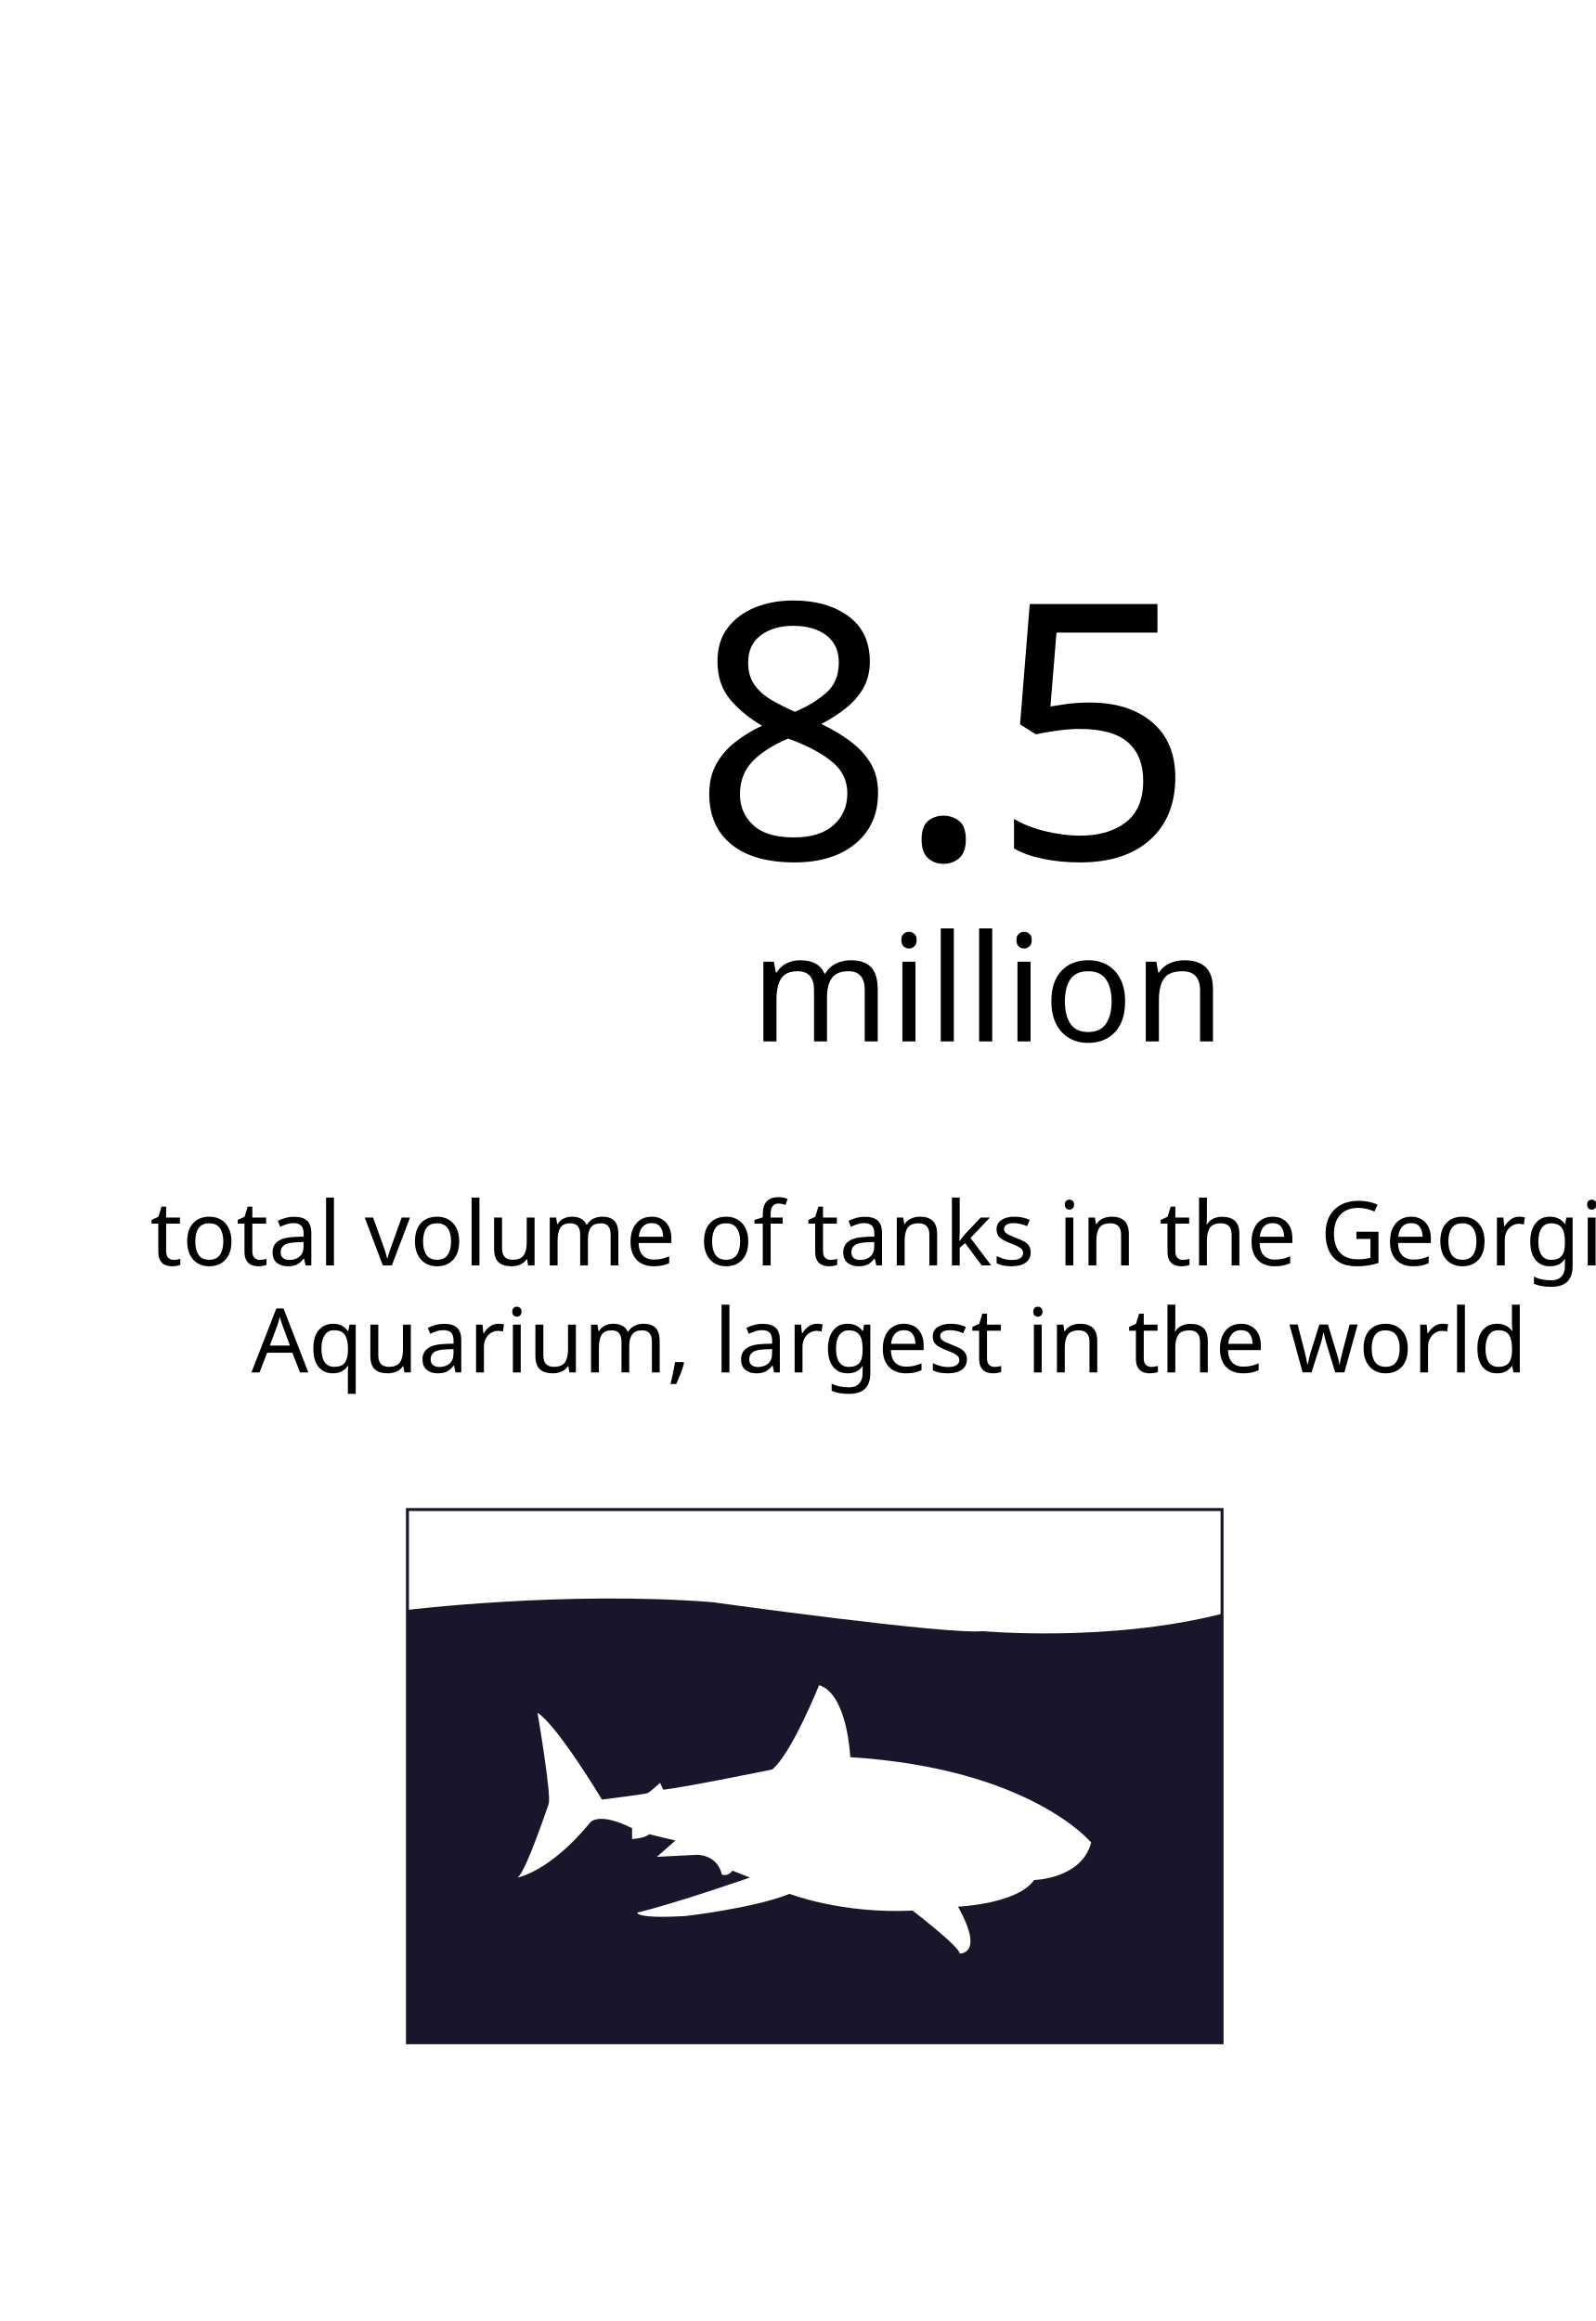
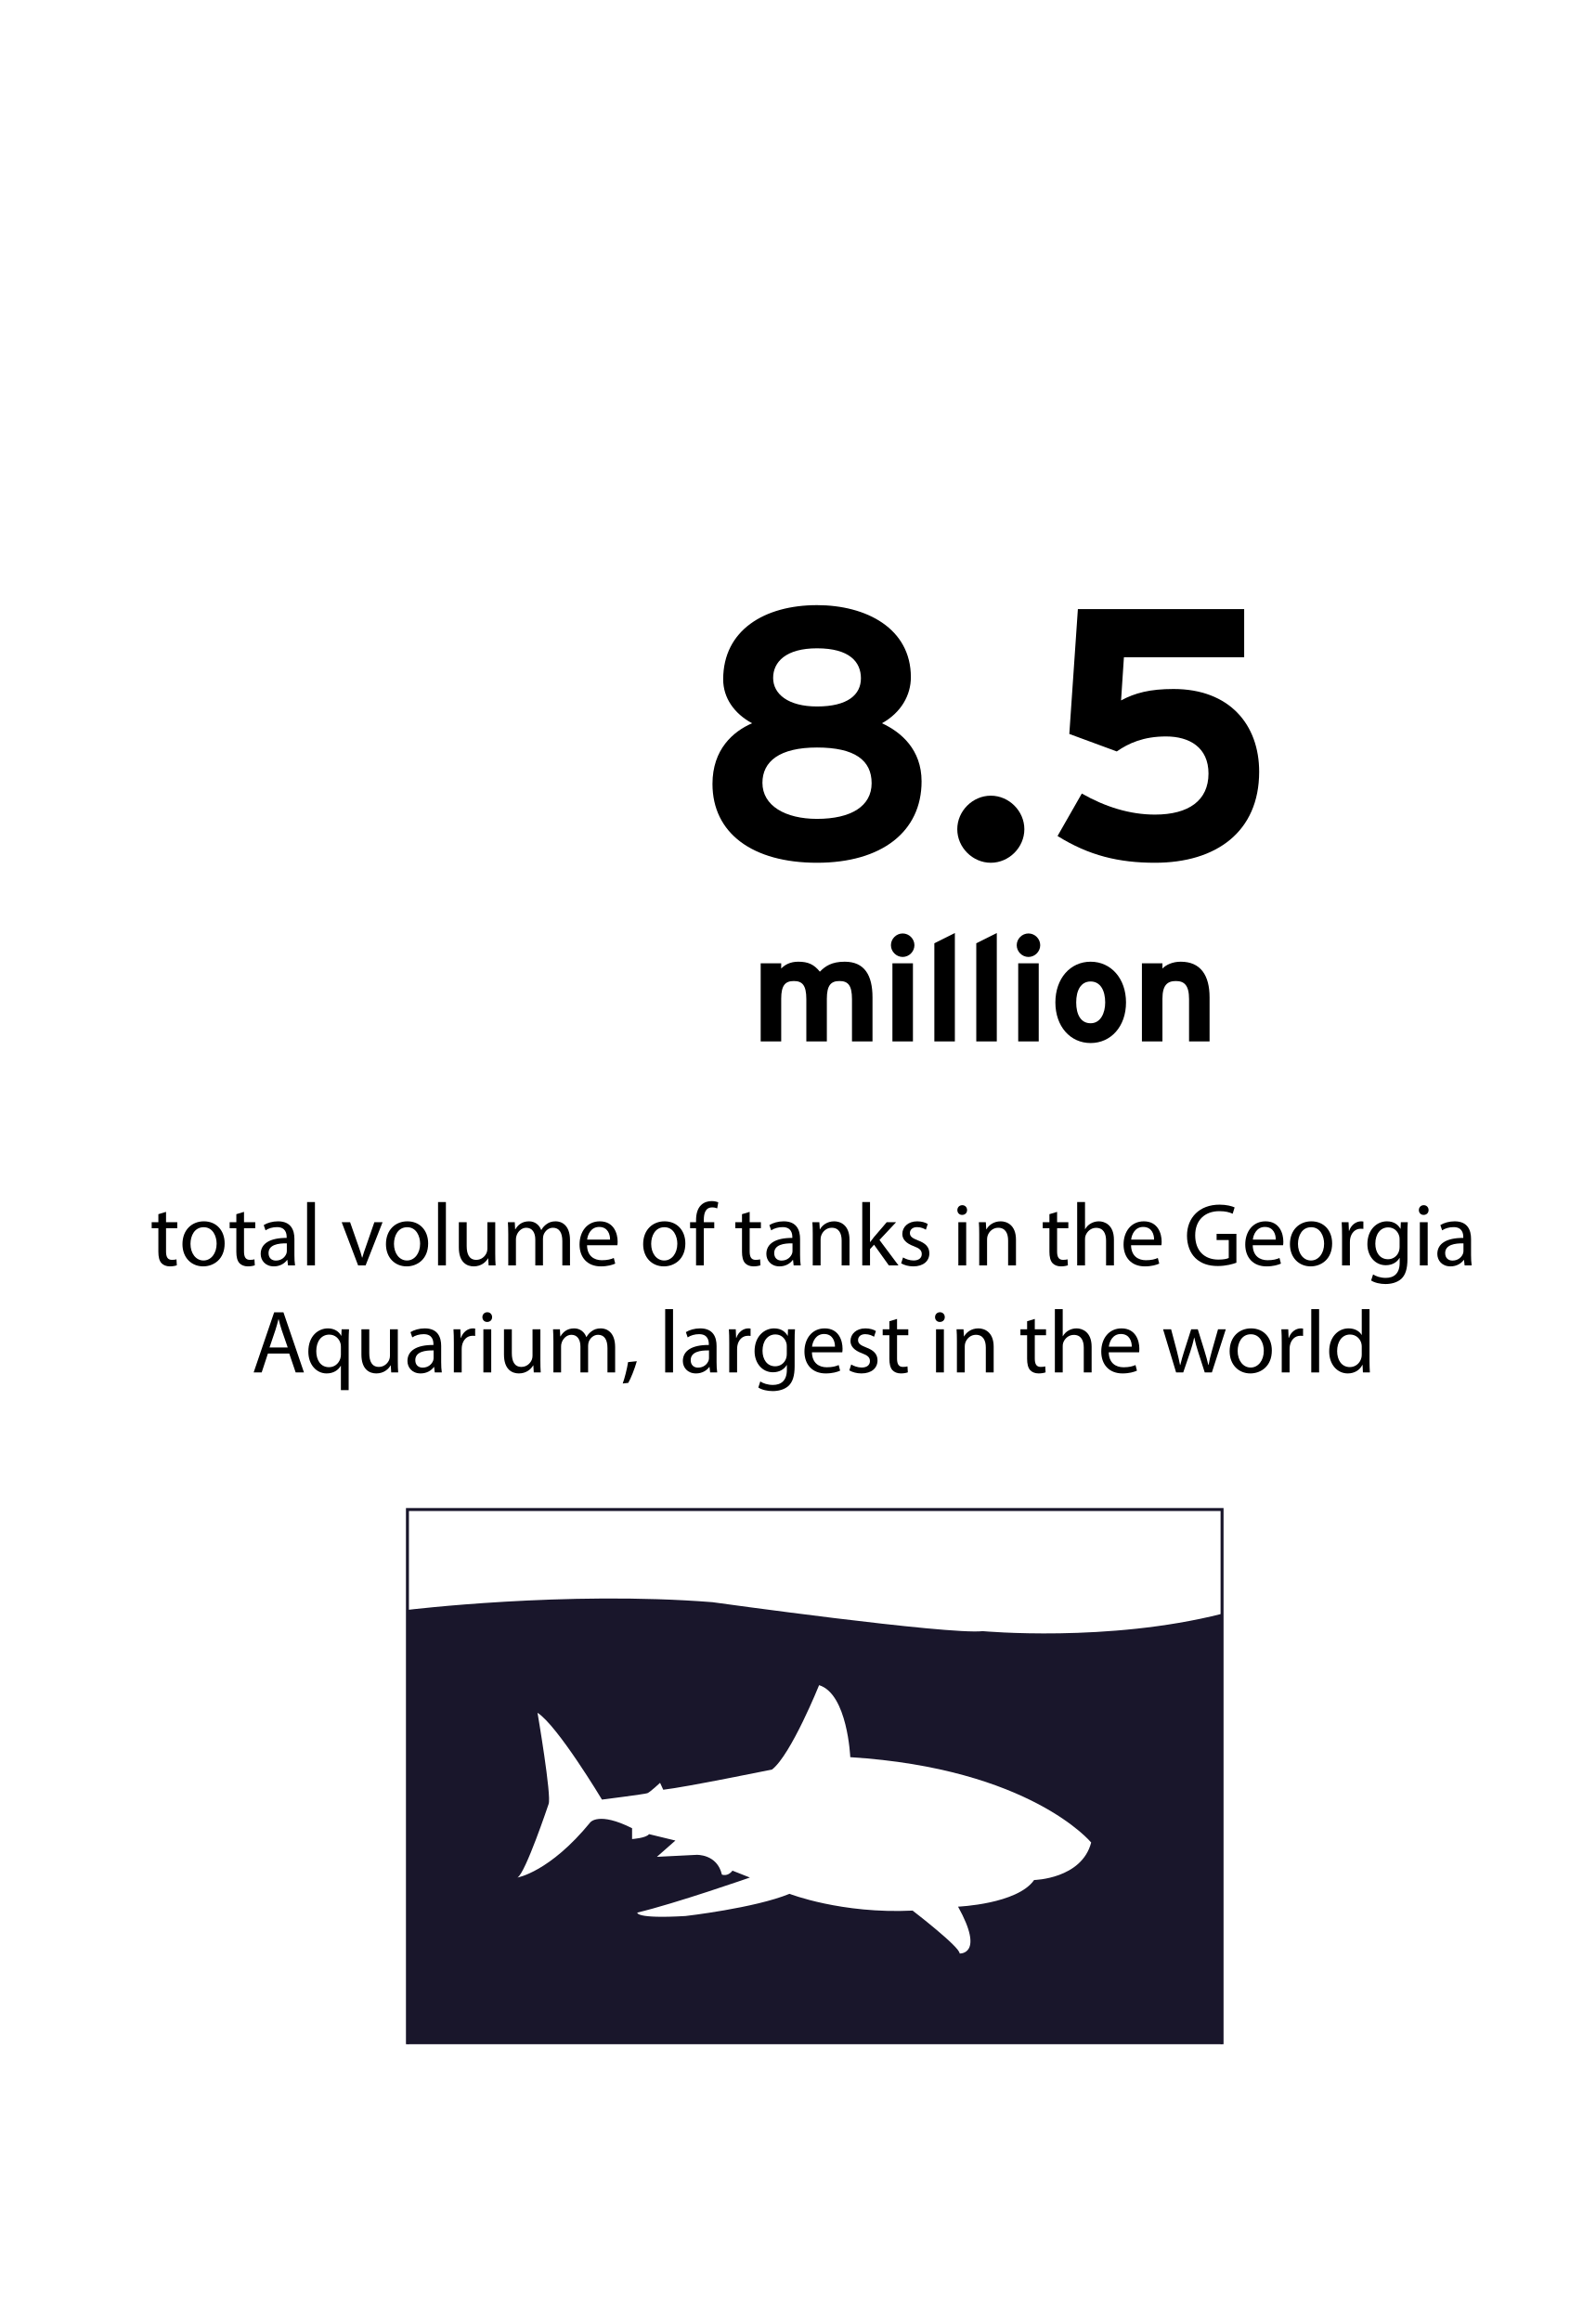
<svg xmlns="http://www.w3.org/2000/svg" version="1.1" id="Layer_1" x="0px" y="0px" width="536.378px" height="780.521px" viewBox="0 0 536.378 780.521" enable-background="new 0 0 536.378 780.521" xml:space="preserve">
-   <rect x="163.537" y="201.337" fill-rule="evenodd" clip-rule="evenodd" fill="none" width="335.21" height="91.324" />
-   <text transform="matrix(1 0 0 1 232.623 288.8154)" font-family="'Interstate-Bold'" font-size="120">8.5</text>
-   <rect x="-19.884" y="404.235" fill="none" width="587.72" height="62.157" />
-   <text transform="matrix(1 0 0 1 50.4648 425.5352)">
-     <tspan x="0" y="0" font-family="'MyriadPro-Regular'" font-size="30">total volume of tanks in the Georgia </tspan>
-     <tspan x="34.079" y="36" font-family="'MyriadPro-Regular'" font-size="30">Aquarium, largest in the world</tspan>
-   </text>
-   <rect x="189.037" y="313.761" fill="none" width="284.211" height="50.877" />
-   <text transform="matrix(1 0 0 1 252.4434 350.2104)" font-family="'Interstate-Bold'" font-size="50">million</text>
+   <rect x="163.537" y="201.337" fill="none" width="335.21" height="91.324" />
+   <g enable-background="new    ">
+     <path d="M274.742,290.136c-21.719,0-35.159-9.96-35.159-26.52c0-11.64,6.959-17.639,13.319-20.398c-6-3.24-9.72-8.521-9.72-14.76   c0-16.56,13.919-24.959,31.559-24.959c16.559,0,31.559,7.8,31.559,24.239c0,5.999-3.24,11.879-9.72,15.479   c6.479,2.999,13.319,8.879,13.319,19.559C309.9,279.696,296.46,290.136,274.742,290.136z M274.742,251.377   c-12.6,0-18.36,4.68-18.36,11.88c0,7.68,7.68,12.119,18.36,12.119c11.52,0,18.359-4.32,18.359-12S287.46,251.377,274.742,251.377z    M274.742,218.019c-10.44,0-14.76,4.56-14.76,9.959c0,5.4,5.04,9.6,14.76,9.6c10.319,0,14.76-3.959,14.76-9.479   C289.501,222.698,285.781,218.019,274.742,218.019z" />
+     <path d="M333.181,290.136c-6.119,0-11.279-5.16-11.279-11.28c0-6.119,5.16-11.279,11.279-11.279c6.12,0,11.279,5.16,11.279,11.279   C344.46,284.976,339.301,290.136,333.181,290.136z" />
+     <path d="M388.379,290.136c-12.12,0-22.199-2.4-32.759-9l8.16-14.279c7.799,4.439,16.079,7.08,24.599,7.08   c11.399,0,17.999-4.801,17.999-13.8c0-8.76-6.359-12.479-14.279-12.479c-7.56,0-12.6,2.279-16.559,5.04l-15.96-5.88l2.88-41.998   h55.918v16.199H377.94l-0.96,14.52c4.68-2.521,9.719-3.84,17.639-3.84c18.84,0,28.799,11.999,28.799,27.838   C423.417,279.696,409.019,290.136,388.379,290.136z" />
+   </g>
+   <rect x="-19.884" y="404.235" fill="none" width="587.719" height="62.156" />
+   <g enable-background="new    ">
+     <path d="M55.834,407.536v3.479h3.78v2.01h-3.78v7.83c0,1.8,0.51,2.819,1.98,2.819c0.72,0,1.14-0.06,1.53-0.18l0.12,2.01   c-0.51,0.181-1.32,0.36-2.34,0.36c-1.23,0-2.22-0.42-2.85-1.11c-0.72-0.81-1.02-2.1-1.02-3.81v-7.92h-2.25v-2.01h2.25v-2.7   L55.834,407.536z" />
+     <path d="M75.544,418.155c0,5.37-3.75,7.71-7.23,7.71c-3.9,0-6.959-2.88-6.959-7.47c0-4.83,3.209-7.68,7.2-7.68   C72.724,410.716,75.544,413.746,75.544,418.155z M64.055,418.306c0,3.18,1.8,5.579,4.38,5.579c2.52,0,4.41-2.369,4.41-5.64   c0-2.46-1.23-5.55-4.35-5.55C65.405,412.695,64.055,415.575,64.055,418.306z" />
+     <path d="M82.054,407.536v3.479h3.78v2.01h-3.78v7.83c0,1.8,0.51,2.819,1.98,2.819c0.72,0,1.14-0.06,1.53-0.18l0.12,2.01   c-0.51,0.181-1.32,0.36-2.34,0.36c-1.23,0-2.22-0.42-2.85-1.11c-0.72-0.81-1.02-2.1-1.02-3.81v-7.92h-2.25v-2.01h2.25v-2.7   L82.054,407.536z" />
+     <path d="M99.004,422.056c0,1.26,0.06,2.489,0.21,3.479h-2.37l-0.21-1.83h-0.09c-0.81,1.14-2.37,2.16-4.44,2.16   c-2.94,0-4.44-2.07-4.44-4.17c0-3.51,3.12-5.43,8.73-5.399v-0.301c0-1.17-0.33-3.359-3.3-3.329c-1.38,0-2.79,0.39-3.81,1.08   l-0.6-1.771c1.2-0.75,2.97-1.26,4.8-1.26c4.44,0,5.52,3.03,5.52,5.91V422.056z M96.454,418.125c-2.88-0.06-6.15,0.45-6.15,3.271   c0,1.739,1.14,2.52,2.46,2.52c1.92,0,3.15-1.2,3.57-2.43c0.09-0.3,0.12-0.6,0.12-0.84V418.125z" />
+     <path d="M103.264,404.236h2.64v21.299h-2.64V404.236z" />
+     <path d="M117.724,411.016l2.85,8.13c0.48,1.35,0.87,2.55,1.17,3.75h0.09c0.33-1.2,0.75-2.4,1.23-3.75l2.82-8.13h2.76l-5.7,14.52   h-2.52l-5.52-14.52H117.724z" />
+     <path d="M143.973,418.155c0,5.37-3.75,7.71-7.23,7.71c-3.9,0-6.959-2.88-6.959-7.47c0-4.83,3.209-7.68,7.2-7.68   C141.153,410.716,143.973,413.746,143.973,418.155z M132.483,418.306c0,3.18,1.8,5.579,4.38,5.579c2.52,0,4.41-2.369,4.41-5.64   c0-2.46-1.23-5.55-4.35-5.55C133.833,412.695,132.483,415.575,132.483,418.306z" />
+     <path d="M147.303,404.236h2.64v21.299h-2.64V404.236z" />
+     <path d="M166.533,421.545c0,1.53,0.03,2.851,0.12,3.99h-2.34l-0.15-2.37h-0.06c-0.66,1.17-2.22,2.7-4.8,2.7   c-2.28,0-5.01-1.29-5.01-6.359v-8.49h2.64v8.01c0,2.76,0.87,4.649,3.24,4.649c1.77,0,3-1.229,3.48-2.43   c0.15-0.359,0.24-0.84,0.24-1.35v-8.88h2.64V421.545z" />
+     <path d="M170.913,414.945c0-1.529-0.06-2.729-0.12-3.93h2.31l0.12,2.37h0.09c0.81-1.38,2.16-2.67,4.59-2.67   c1.95,0,3.45,1.2,4.08,2.91h0.06c0.45-0.84,1.05-1.44,1.65-1.891c0.87-0.659,1.8-1.02,3.18-1.02c1.95,0,4.8,1.26,4.8,6.3v8.52   h-2.58v-8.189c0-2.82-1.05-4.47-3.15-4.47c-1.53,0-2.67,1.109-3.15,2.369c-0.12,0.391-0.21,0.841-0.21,1.32v8.97h-2.58v-8.699   c0-2.311-1.02-3.96-3.03-3.96c-1.62,0-2.85,1.319-3.27,2.64c-0.15,0.36-0.21,0.84-0.21,1.29v8.729h-2.58V414.945z" />
+     <path d="M197.403,418.756c0.06,3.569,2.31,5.039,4.98,5.039c1.89,0,3.06-0.33,4.02-0.75l0.48,1.891c-0.93,0.42-2.55,0.93-4.86,0.93   c-4.47,0-7.14-2.97-7.14-7.35s2.58-7.8,6.81-7.8c4.77,0,6,4.14,6,6.81c0,0.54-0.03,0.93-0.09,1.23H197.403z M205.143,416.865   c0.03-1.649-0.69-4.26-3.66-4.26c-2.7,0-3.84,2.43-4.05,4.26H205.143z" />
+     <path d="M230.462,418.155c0,5.37-3.75,7.71-7.23,7.71c-3.9,0-6.959-2.88-6.959-7.47c0-4.83,3.209-7.68,7.2-7.68   C227.642,410.716,230.462,413.746,230.462,418.155z M218.972,418.306c0,3.18,1.8,5.579,4.38,5.579c2.52,0,4.41-2.369,4.41-5.64   c0-2.46-1.23-5.55-4.35-5.55C220.322,412.695,218.972,415.575,218.972,418.306z" />
+     <path d="M234.062,425.535v-12.51h-2.01v-2.01h2.01v-0.689c0-2.04,0.48-3.9,1.68-5.07c0.99-0.96,2.31-1.35,3.54-1.35   c0.96,0,1.74,0.21,2.25,0.42l-0.36,2.04c-0.39-0.181-0.9-0.33-1.68-0.33c-2.25,0-2.82,1.95-2.82,4.199v0.78h3.51v2.01h-3.51v12.51   H234.062z" />
+     <path d="M252.091,407.536v3.479h3.78v2.01h-3.78v7.83c0,1.8,0.51,2.819,1.98,2.819c0.72,0,1.14-0.06,1.53-0.18l0.12,2.01   c-0.51,0.181-1.32,0.36-2.34,0.36c-1.23,0-2.22-0.42-2.85-1.11c-0.72-0.81-1.02-2.1-1.02-3.81v-7.92h-2.25v-2.01h2.25v-2.7   L252.091,407.536z" />
+     <path d="M269.042,422.056c0,1.26,0.06,2.489,0.21,3.479h-2.37l-0.21-1.83h-0.09c-0.81,1.14-2.37,2.16-4.44,2.16   c-2.94,0-4.44-2.07-4.44-4.17c0-3.51,3.12-5.43,8.73-5.399v-0.301c0-1.17-0.33-3.359-3.3-3.329c-1.38,0-2.79,0.39-3.81,1.08   l-0.6-1.771c1.2-0.75,2.97-1.26,4.8-1.26c4.44,0,5.52,3.03,5.52,5.91V422.056z M266.491,418.125c-2.88-0.06-6.149,0.45-6.149,3.271   c0,1.739,1.14,2.52,2.46,2.52c1.92,0,3.15-1.2,3.57-2.43c0.09-0.3,0.12-0.6,0.12-0.84V418.125z" />
+     <path d="M273.301,414.945c0-1.529-0.03-2.729-0.12-3.93h2.34l0.15,2.4h0.06c0.72-1.351,2.399-2.7,4.8-2.7   c2.01,0,5.13,1.2,5.13,6.18v8.64h-2.64v-8.37c0-2.34-0.87-4.289-3.359-4.289c-1.711,0-3.061,1.229-3.541,2.699   c-0.119,0.33-0.18,0.78-0.18,1.23v8.729h-2.64V414.945z" />
+     <path d="M292.561,417.676h0.06c0.36-0.511,0.84-1.141,1.26-1.65l4.291-5.01h3.149l-5.58,5.97l6.39,8.55h-3.24l-4.979-6.96   l-1.351,1.5v5.46h-2.61v-21.299h2.61V417.676z" />
+     <path d="M303.662,422.865c0.809,0.48,2.189,1.02,3.51,1.02c1.889,0,2.789-0.93,2.789-2.159c0-1.26-0.75-1.92-2.67-2.641   c-2.64-0.96-3.869-2.369-3.869-4.109c0-2.34,1.92-4.26,5.01-4.26c1.47,0,2.76,0.39,3.539,0.899l-0.629,1.92   c-0.57-0.359-1.621-0.869-2.971-0.869c-1.56,0-2.4,0.899-2.4,1.979c0,1.2,0.841,1.74,2.73,2.49c2.49,0.93,3.811,2.189,3.811,4.35   c0,2.58-2.011,4.38-5.4,4.38c-1.59,0-3.061-0.42-4.08-1.021L303.662,422.865z" />
+     <path d="M325.201,406.936c0,0.9-0.63,1.62-1.68,1.62c-0.961,0-1.59-0.72-1.59-1.62c0-0.899,0.66-1.649,1.649-1.649   C324.541,405.286,325.201,406.006,325.201,406.936z M322.261,425.535v-14.52h2.639v14.52H322.261z" />
+     <path d="M329.281,414.945c0-1.529-0.031-2.729-0.121-3.93h2.34l0.15,2.4h0.061c0.72-1.351,2.399-2.7,4.799-2.7   c2.011,0,5.131,1.2,5.131,6.18v8.64H339v-8.37c0-2.34-0.869-4.289-3.359-4.289c-1.71,0-3.061,1.229-3.54,2.699   c-0.12,0.33-0.181,0.78-0.181,1.23v8.729h-2.639V414.945z" />
+     <path d="M355.47,407.536v3.479h3.779v2.01h-3.779v7.83c0,1.8,0.51,2.819,1.979,2.819c0.72,0,1.14-0.06,1.53-0.18l0.119,2.01   c-0.51,0.181-1.319,0.36-2.34,0.36c-1.229,0-2.219-0.42-2.85-1.11c-0.72-0.81-1.02-2.1-1.02-3.81v-7.92h-2.25v-2.01h2.25v-2.7   L355.47,407.536z" />
+     <path d="M362.22,404.236h2.639v9.089h0.061c0.42-0.749,1.08-1.439,1.891-1.89c0.779-0.45,1.709-0.72,2.699-0.72   c1.95,0,5.07,1.2,5.07,6.18v8.64h-2.641v-8.34c0-2.34-0.869-4.29-3.359-4.29c-1.71,0-3.029,1.2-3.54,2.61   c-0.149,0.39-0.181,0.78-0.181,1.26v8.76h-2.639V404.236z" />
+     <path d="M380.339,418.756c0.061,3.569,2.311,5.039,4.98,5.039c1.89,0,3.06-0.33,4.02-0.75l0.48,1.891   c-0.931,0.42-2.551,0.93-4.86,0.93c-4.47,0-7.14-2.97-7.14-7.35s2.58-7.8,6.81-7.8c4.771,0,5.999,4.14,5.999,6.81   c0,0.54-0.029,0.93-0.09,1.23H380.339z M388.08,416.865c0.029-1.649-0.69-4.26-3.66-4.26c-2.699,0-3.84,2.43-4.05,4.26H388.08z" />
+     <path d="M415.768,424.635c-1.17,0.45-3.51,1.11-6.239,1.11c-3.061,0-5.58-0.78-7.561-2.67c-1.74-1.68-2.819-4.38-2.819-7.529   c0-6.03,4.17-10.439,10.949-10.439c2.341,0,4.2,0.51,5.069,0.93l-0.659,2.13c-1.08-0.51-2.431-0.87-4.47-0.87   c-4.92,0-8.13,3.06-8.13,8.13c0,5.13,3.06,8.159,7.8,8.159c1.71,0,2.88-0.239,3.48-0.54v-6.029h-4.08v-2.1h6.659V424.635z" />
+     <path d="M421.258,418.756c0.06,3.569,2.31,5.039,4.979,5.039c1.891,0,3.061-0.33,4.021-0.75l0.479,1.891   c-0.93,0.42-2.55,0.93-4.859,0.93c-4.47,0-7.14-2.97-7.14-7.35s2.579-7.8,6.81-7.8c4.77,0,6,4.14,6,6.81   c0,0.54-0.03,0.93-0.09,1.23H421.258z M428.998,416.865c0.031-1.649-0.689-4.26-3.659-4.26c-2.7,0-3.84,2.43-4.05,4.26H428.998z" />
+     <path d="M447.958,418.155c0,5.37-3.75,7.71-7.23,7.71c-3.9,0-6.959-2.88-6.959-7.47c0-4.83,3.209-7.68,7.199-7.68   C445.138,410.716,447.958,413.746,447.958,418.155z M436.468,418.306c0,3.18,1.8,5.579,4.38,5.579c2.521,0,4.409-2.369,4.409-5.64   c0-2.46-1.229-5.55-4.35-5.55C437.818,412.695,436.468,415.575,436.468,418.306z" />
+     <path d="M451.289,415.546c0-1.71-0.031-3.181-0.121-4.53h2.311l0.119,2.88h0.09c0.66-1.95,2.281-3.18,4.051-3.18   c0.27,0,0.48,0.03,0.721,0.06v2.49c-0.271-0.06-0.541-0.06-0.9-0.06c-1.859,0-3.18,1.38-3.541,3.359   c-0.059,0.36-0.09,0.81-0.09,1.23v7.739h-2.639V415.546z" />
+     <path d="M473.277,423.405c0,3.359-0.689,5.37-2.07,6.66c-1.439,1.289-3.479,1.739-5.309,1.739c-1.74,0-3.66-0.42-4.83-1.2   l0.66-2.039c0.959,0.63,2.459,1.17,4.26,1.17c2.699,0,4.68-1.41,4.68-5.101v-1.59h-0.061c-0.779,1.351-2.369,2.431-4.619,2.431   c-3.6,0-6.18-3.061-6.18-7.08c0-4.92,3.209-7.68,6.57-7.68c2.52,0,3.869,1.29,4.529,2.49h0.061l0.09-2.19h2.34   c-0.09,1.021-0.121,2.22-0.121,3.96V423.405z M470.638,416.745c0-0.449-0.031-0.84-0.15-1.17c-0.48-1.56-1.74-2.819-3.689-2.819   c-2.521,0-4.32,2.13-4.32,5.489c0,2.851,1.469,5.22,4.289,5.22c1.65,0,3.121-1.02,3.66-2.699c0.15-0.45,0.211-0.96,0.211-1.41   V416.745z" />
+     <path d="M480.388,406.936c0,0.9-0.631,1.62-1.68,1.62c-0.961,0-1.59-0.72-1.59-1.62c0-0.899,0.658-1.649,1.648-1.649   C479.728,405.286,480.388,406.006,480.388,406.936z M477.447,425.535v-14.52h2.641v14.52H477.447z" />
+     <path d="M494.667,422.056c0,1.26,0.061,2.489,0.211,3.479h-2.371l-0.209-1.83h-0.09c-0.811,1.14-2.371,2.16-4.439,2.16   c-2.941,0-4.441-2.07-4.441-4.17c0-3.51,3.121-5.43,8.73-5.399v-0.301c0-1.17-0.33-3.359-3.301-3.329   c-1.379,0-2.789,0.39-3.809,1.08l-0.6-1.771c1.199-0.75,2.969-1.26,4.799-1.26c4.439,0,5.52,3.03,5.52,5.91V422.056z    M492.119,418.125c-2.881-0.06-6.15,0.45-6.15,3.271c0,1.739,1.141,2.52,2.459,2.52c1.92,0,3.15-1.2,3.57-2.43   c0.09-0.3,0.121-0.6,0.121-0.84V418.125z" />
+   </g>
+   <g enable-background="new    ">
+     <path d="M90.094,455.176l-2.1,6.359h-2.7l6.9-20.219h3.12l6.9,20.219h-2.79l-2.16-6.359H90.094z M96.753,453.136l-2.01-5.82   c-0.45-1.319-0.75-2.52-1.05-3.689h-0.06c-0.3,1.17-0.6,2.43-1.02,3.66l-1.98,5.85H96.753z" />
+     <path d="M114.633,459.315h-0.06c-0.81,1.41-2.4,2.55-4.74,2.55c-3.39,0-6.149-2.91-6.149-7.319c0-5.46,3.51-7.83,6.569-7.83   c2.25,0,3.75,1.11,4.47,2.49h0.06l0.09-2.19h2.49c-0.06,1.2-0.12,2.49-0.12,3.99v16.469h-2.61V459.315z M114.633,452.896   c0-0.36-0.03-0.75-0.12-1.08c-0.42-1.62-1.8-3-3.78-3c-2.729,0-4.379,2.311-4.379,5.55c0,2.91,1.38,5.4,4.29,5.4   c1.71,0,3.18-1.051,3.78-2.851c0.12-0.39,0.21-0.899,0.21-1.29V452.896z" />
+     <path d="M133.773,457.545c0,1.53,0.03,2.851,0.12,3.99h-2.34l-0.15-2.37h-0.06c-0.66,1.17-2.22,2.7-4.8,2.7   c-2.28,0-5.01-1.29-5.01-6.359v-8.49h2.64v8.01c0,2.76,0.87,4.649,3.24,4.649c1.77,0,3-1.229,3.48-2.43   c0.15-0.359,0.24-0.84,0.24-1.35v-8.88h2.64V457.545z" />
+     <path d="M148.354,458.056c0,1.26,0.06,2.489,0.21,3.479h-2.37l-0.21-1.83h-0.09c-0.81,1.14-2.37,2.16-4.44,2.16   c-2.94,0-4.44-2.07-4.44-4.17c0-3.51,3.12-5.43,8.73-5.399v-0.301c0-1.17-0.33-3.359-3.3-3.329c-1.38,0-2.79,0.39-3.81,1.08   l-0.6-1.771c1.2-0.75,2.97-1.26,4.8-1.26c4.44,0,5.52,3.03,5.52,5.91V458.056z M145.804,454.125c-2.88-0.06-6.15,0.45-6.15,3.271   c0,1.739,1.14,2.52,2.46,2.52c1.92,0,3.15-1.2,3.57-2.43c0.09-0.3,0.12-0.6,0.12-0.84V454.125z" />
+     <path d="M152.613,451.546c0-1.71-0.03-3.181-0.12-4.53h2.31l0.12,2.88h0.09c0.66-1.95,2.28-3.18,4.05-3.18   c0.27,0,0.48,0.03,0.72,0.06v2.49c-0.27-0.06-0.54-0.06-0.9-0.06c-1.86,0-3.18,1.38-3.54,3.359c-0.06,0.36-0.09,0.81-0.09,1.23   v7.739h-2.64V451.546z" />
+     <path d="M165.483,442.936c0,0.9-0.63,1.62-1.68,1.62c-0.96,0-1.59-0.72-1.59-1.62c0-0.899,0.66-1.649,1.65-1.649   C164.823,441.286,165.483,442.006,165.483,442.936z M162.543,461.535v-14.52h2.64v14.52H162.543z" />
+     <path d="M181.712,457.545c0,1.53,0.03,2.851,0.12,3.99h-2.34l-0.15-2.37h-0.06c-0.66,1.17-2.22,2.7-4.8,2.7   c-2.28,0-5.01-1.29-5.01-6.359v-8.49h2.64v8.01c0,2.76,0.87,4.649,3.24,4.649c1.77,0,3-1.229,3.48-2.43   c0.15-0.359,0.24-0.84,0.24-1.35v-8.88h2.64V457.545z" />
+     <path d="M186.093,450.945c0-1.529-0.06-2.729-0.12-3.93h2.31l0.12,2.37h0.09c0.81-1.38,2.16-2.67,4.59-2.67   c1.95,0,3.45,1.2,4.08,2.91h0.06c0.45-0.84,1.05-1.44,1.65-1.891c0.87-0.659,1.8-1.02,3.18-1.02c1.95,0,4.8,1.26,4.8,6.3v8.52   h-2.58v-8.189c0-2.82-1.05-4.47-3.15-4.47c-1.53,0-2.67,1.109-3.15,2.369c-0.12,0.391-0.21,0.841-0.21,1.32v8.97h-2.58v-8.699   c0-2.311-1.02-3.96-3.03-3.96c-1.62,0-2.85,1.319-3.27,2.64c-0.15,0.36-0.21,0.84-0.21,1.29v8.729h-2.58V450.945z" />
+     <path d="M209.403,465.255c0.66-1.8,1.47-5.01,1.8-7.199l2.94-0.301c-0.72,2.551-2.04,5.88-2.88,7.29L209.403,465.255z" />
+     <path d="M223.682,440.236h2.64v21.299h-2.64V440.236z" />
+     <path d="M240.961,458.056c0,1.26,0.06,2.489,0.21,3.479h-2.37l-0.21-1.83h-0.09c-0.81,1.14-2.37,2.16-4.44,2.16   c-2.94,0-4.44-2.07-4.44-4.17c0-3.51,3.12-5.43,8.73-5.399v-0.301c0-1.17-0.33-3.359-3.3-3.329c-1.38,0-2.79,0.39-3.81,1.08   l-0.6-1.771c1.2-0.75,2.97-1.26,4.8-1.26c4.44,0,5.52,3.03,5.52,5.91V458.056z M238.411,454.125c-2.88-0.06-6.149,0.45-6.149,3.271   c0,1.739,1.14,2.52,2.46,2.52c1.92,0,3.15-1.2,3.57-2.43c0.09-0.3,0.12-0.6,0.12-0.84V454.125z" />
+     <path d="M245.222,451.546c0-1.71-0.03-3.181-0.12-4.53h2.31l0.12,2.88h0.09c0.66-1.95,2.28-3.18,4.05-3.18   c0.27,0,0.48,0.03,0.72,0.06v2.49c-0.27-0.06-0.54-0.06-0.9-0.06c-1.86,0-3.18,1.38-3.54,3.359c-0.06,0.36-0.09,0.81-0.09,1.23   v7.739h-2.64V451.546z" />
+     <path d="M267.211,459.405c0,3.359-0.69,5.37-2.07,6.66c-1.44,1.289-3.48,1.739-5.31,1.739c-1.74,0-3.66-0.42-4.83-1.2l0.66-2.039   c0.96,0.63,2.459,1.17,4.26,1.17c2.7,0,4.68-1.41,4.68-5.101v-1.59h-0.06c-0.78,1.351-2.37,2.431-4.62,2.431   c-3.6,0-6.18-3.061-6.18-7.08c0-4.92,3.209-7.68,6.569-7.68c2.52,0,3.87,1.29,4.53,2.49h0.06l0.09-2.19h2.34   c-0.09,1.021-0.12,2.22-0.12,3.96V459.405z M264.571,452.745c0-0.449-0.03-0.84-0.15-1.17c-0.48-1.56-1.74-2.819-3.689-2.819   c-2.52,0-4.32,2.13-4.32,5.489c0,2.851,1.47,5.22,4.29,5.22c1.65,0,3.12-1.02,3.66-2.699c0.15-0.45,0.21-0.96,0.21-1.41V452.745z" />
+     <path d="M273.031,454.756c0.061,3.569,2.311,5.039,4.98,5.039c1.891,0,3.061-0.33,4.02-0.75l0.48,1.891   c-0.93,0.42-2.551,0.93-4.859,0.93c-4.471,0-7.141-2.97-7.141-7.35s2.58-7.8,6.811-7.8c4.77,0,5.999,4.14,5.999,6.81   c0,0.54-0.03,0.93-0.09,1.23H273.031z M280.771,452.865c0.03-1.649-0.689-4.26-3.66-4.26c-2.699,0-3.84,2.43-4.049,4.26H280.771z" />
+     <path d="M286.232,458.865c0.809,0.48,2.189,1.02,3.51,1.02c1.889,0,2.789-0.93,2.789-2.159c0-1.26-0.75-1.92-2.67-2.641   c-2.64-0.96-3.869-2.369-3.869-4.109c0-2.34,1.92-4.26,5.01-4.26c1.47,0,2.76,0.39,3.539,0.899l-0.629,1.92   c-0.57-0.359-1.621-0.869-2.971-0.869c-1.56,0-2.4,0.899-2.4,1.979c0,1.2,0.841,1.74,2.73,2.49c2.49,0.93,3.811,2.189,3.811,4.35   c0,2.58-2.011,4.38-5.4,4.38c-1.59,0-3.061-0.42-4.08-1.021L286.232,458.865z" />
+     <path d="M301.651,443.536v3.479h3.78v2.01h-3.78v7.83c0,1.8,0.511,2.819,1.979,2.819c0.721,0,1.141-0.06,1.531-0.18l0.119,2.01   c-0.51,0.181-1.32,0.36-2.34,0.36c-1.23,0-2.22-0.42-2.85-1.11c-0.721-0.81-1.02-2.1-1.02-3.81v-7.92h-2.25v-2.01h2.25v-2.7   L301.651,443.536z" />
+     <path d="M317.701,442.936c0,0.9-0.63,1.62-1.68,1.62c-0.961,0-1.59-0.72-1.59-1.62c0-0.899,0.66-1.649,1.649-1.649   C317.041,441.286,317.701,442.006,317.701,442.936z M314.761,461.535v-14.52h2.639v14.52H314.761z" />
+     <path d="M321.781,450.945c0-1.529-0.031-2.729-0.121-3.93H324l0.15,2.4h0.061c0.72-1.351,2.399-2.7,4.799-2.7   c2.011,0,5.131,1.2,5.131,6.18v8.64H331.5v-8.37c0-2.34-0.869-4.289-3.359-4.289c-1.71,0-3.061,1.229-3.54,2.699   c-0.12,0.33-0.181,0.78-0.181,1.23v8.729h-2.639V450.945z" />
+     <path d="M347.97,443.536v3.479h3.779v2.01h-3.779v7.83c0,1.8,0.51,2.819,1.979,2.819c0.72,0,1.14-0.06,1.53-0.18l0.119,2.01   c-0.51,0.181-1.319,0.36-2.34,0.36c-1.229,0-2.219-0.42-2.85-1.11c-0.72-0.81-1.02-2.1-1.02-3.81v-7.92h-2.25v-2.01h2.25v-2.7   L347.97,443.536z" />
+     <path d="M354.72,440.236h2.639v9.089h0.061c0.42-0.749,1.08-1.439,1.891-1.89c0.779-0.45,1.709-0.72,2.699-0.72   c1.95,0,5.07,1.2,5.07,6.18v8.64h-2.641v-8.34c0-2.34-0.869-4.29-3.359-4.29c-1.71,0-3.029,1.2-3.54,2.61   c-0.149,0.39-0.181,0.78-0.181,1.26v8.76h-2.639V440.236z" />
+     <path d="M372.839,454.756c0.061,3.569,2.311,5.039,4.98,5.039c1.89,0,3.06-0.33,4.02-0.75l0.48,1.891   c-0.931,0.42-2.551,0.93-4.86,0.93c-4.47,0-7.14-2.97-7.14-7.35s2.58-7.8,6.81-7.8c4.771,0,5.999,4.14,5.999,6.81   c0,0.54-0.029,0.93-0.09,1.23H372.839z M380.58,452.865c0.029-1.649-0.69-4.26-3.66-4.26c-2.699,0-3.84,2.43-4.05,4.26H380.58z" />
+     <path d="M393.808,447.016l1.951,7.38c0.389,1.62,0.779,3.12,1.049,4.62h0.09c0.33-1.471,0.811-3.03,1.291-4.59l2.369-7.41h2.221   l2.25,7.26c0.539,1.74,0.959,3.27,1.289,4.74h0.09c0.24-1.471,0.631-3,1.11-4.71l2.069-7.29h2.61l-4.68,14.52h-2.399l-2.221-6.93   c-0.51-1.62-0.93-3.06-1.289-4.77h-0.061c-0.359,1.739-0.811,3.239-1.32,4.8l-2.34,6.899h-2.399l-4.38-14.52H393.808z" />
+     <path d="M427.679,454.155c0,5.37-3.75,7.71-7.23,7.71c-3.9,0-6.959-2.88-6.959-7.47c0-4.83,3.209-7.68,7.199-7.68   C424.859,446.716,427.679,449.746,427.679,454.155z M416.189,454.306c0,3.18,1.8,5.579,4.38,5.579c2.521,0,4.409-2.369,4.409-5.64   c0-2.46-1.229-5.55-4.35-5.55C417.539,448.695,416.189,451.575,416.189,454.306z" />
+     <path d="M431.009,451.546c0-1.71-0.031-3.181-0.121-4.53h2.311l0.12,2.88h0.09c0.66-1.95,2.28-3.18,4.05-3.18   c0.27,0,0.48,0.03,0.721,0.06v2.49c-0.271-0.06-0.541-0.06-0.9-0.06c-1.86,0-3.18,1.38-3.54,3.359   c-0.06,0.36-0.091,0.81-0.091,1.23v7.739h-2.639V451.546z" />
+     <path d="M440.939,440.236h2.639v21.299h-2.639V440.236z" />
+     <path d="M460.528,440.236v17.549c0,1.29,0.06,2.76,0.12,3.75h-2.34l-0.12-2.52h-0.09c-0.78,1.619-2.521,2.85-4.89,2.85   c-3.51,0-6.24-2.97-6.24-7.38c-0.029-4.83,3-7.77,6.51-7.77c2.25,0,3.721,1.05,4.38,2.189h0.06v-8.669H460.528z M457.917,452.926   c0-0.33-0.029-0.78-0.119-1.11c-0.391-1.649-1.83-3.029-3.811-3.029c-2.729,0-4.35,2.399-4.35,5.579c0,2.94,1.471,5.37,4.29,5.37   c1.771,0,3.39-1.2,3.87-3.15c0.09-0.359,0.119-0.72,0.119-1.14V452.926z" />
+   </g>
+   <rect x="189.037" y="313.761" fill="none" width="284.21" height="50.877" />
+   <g enable-background="new    ">
+     <path d="M286.496,350.21v-14.201c0-4.7-1.35-6.1-4.2-6.1s-4.251,1.399-4.251,5.95v14.351h-6.9v-14.201c0-4.7-1.35-6.1-4.2-6.1   s-4.25,1.399-4.25,5.95v14.351h-6.9v-26.252h6.9v1.75c1.2-1.25,3-2.3,5.75-2.3c3.35,0,5.3,0.95,7.25,3.351   c1.801-1.851,4-3.351,8.351-3.351c6.7,0,9.351,4.601,9.351,12.001v14.801H286.496z" />
+     <path d="M303.543,321.809c-2.149,0-3.95-1.801-3.95-3.95c0-2.15,1.801-3.95,3.95-3.95c2.15,0,3.95,1.8,3.95,3.95   C307.494,320.008,305.694,321.809,303.543,321.809z M300.093,350.21v-26.252h6.9v26.252H300.093z" />
+     <path d="M314.193,350.21v-33.002l6.9-3.45v36.452H314.193z" />
+     <path d="M328.292,350.21v-33.002l6.9-3.45v36.452H328.292z" />
+     <path d="M345.843,321.809c-2.15,0-3.95-1.801-3.95-3.95c0-2.15,1.8-3.95,3.95-3.95s3.95,1.8,3.95,3.95   C349.793,320.008,347.994,321.809,345.843,321.809z M342.393,350.21v-26.252h6.9v26.252H342.393z" />
+     <path d="M366.744,350.76c-6.851,0-11.852-5.601-11.852-13.65c0-8.051,5.001-13.701,11.852-13.701c6.85,0,11.9,5.65,11.9,13.701   C378.644,345.159,373.593,350.76,366.744,350.76z M366.744,330.059c-3.301,0-4.851,3-4.851,7.051c0,4.05,1.55,7,4.851,7   c3.3,0,4.9-3.35,4.9-7C371.644,333.109,370.043,330.059,366.744,330.059z" />
+     <path d="M399.843,350.21v-14.201c0-4.7-1.6-6.1-4.449-6.1c-2.851,0-4.501,1.399-4.501,5.95v14.351h-6.9v-26.252h6.9v1.75   c1.2-1.25,3.4-2.3,6.15-2.3c6.7,0,9.7,4.601,9.7,12.001v14.801H399.843z" />
+   </g>
  <g>
-     <path fill="#19162B" d="M137.009,541.39c0,0,53.229-6.493,102.564-2.597c0,0,79.192,11.035,90.879,9.736   c0,0,42.193,3.896,80.491-5.844v144.759H137.009V541.39z M366.929,619.613c0,0-20.431-24.883-81.01-28.7   c0,0-0.889-21.233-10.481-24.219c0,0-9.416,23.392-15.812,28.366c0,0-29.134,5.973-36.596,6.803l-1.065-2.323   c0,0-3.376,3.153-4.264,3.485c-0.891,0.332-15.279,2.155-15.279,2.155s-14.924-24.883-21.673-29.196c0,0,4.795,28.037,3.73,30.689   c0,0-7.817,23.392-10.481,24.72c0,0,10.836-1.825,24.515-18.58c0,0,2.844-3.649,14.036,1.991v3.647c0,0,4.796-0.332,5.687-1.657   l8.882,2.157l-6.22,5.475l13.325-0.666c0,0,6.928-0.329,8.527,6.637c0,0,1.954,0.83,3.553-1.325l5.863,2.321   c0,0-25.229,8.792-37.841,11.78c0,0-0.888,2.155,16.167,1.159c0,0,23.271-2.653,34.996-7.465c0,0,17.41,6.804,41.394,5.642   c0,0,15.99,12.275,15.811,14.431c0,0,8.527,0.498-0.532-15.759c0,0,19.897-0.83,25.583-8.958   C347.742,632.224,363.729,631.892,366.929,619.613z" />
+     <path fill="#19162B" d="M137.009,541.39c0,0,53.229-6.492,102.564-2.597c0,0,79.192,11.035,90.879,9.736   c0,0,42.192,3.896,80.49-5.844v144.759H137.009V541.39z M366.929,619.613c0,0-20.432-24.883-81.01-28.7   c0,0-0.89-21.233-10.481-24.219c0,0-9.416,23.392-15.812,28.365c0,0-29.134,5.974-36.596,6.804l-1.065-2.323   c0,0-3.376,3.153-4.264,3.485c-0.891,0.332-15.279,2.154-15.279,2.154s-14.924-24.883-21.673-29.195c0,0,4.795,28.037,3.73,30.688   c0,0-7.817,23.393-10.481,24.72c0,0,10.836-1.824,24.515-18.58c0,0,2.844-3.648,14.036,1.991v3.647c0,0,4.796-0.332,5.687-1.657   l8.882,2.157l-6.22,5.475l13.325-0.666c0,0,6.928-0.329,8.527,6.637c0,0,1.954,0.83,3.553-1.324l5.863,2.32   c0,0-25.229,8.792-37.841,11.78c0,0-0.888,2.155,16.167,1.159c0,0,23.271-2.653,34.996-7.465c0,0,17.41,6.804,41.395,5.642   c0,0,15.99,12.275,15.811,14.431c0,0,8.527,0.498-0.531-15.759c0,0,19.896-0.83,25.582-8.958   C347.742,632.224,363.729,631.892,366.929,619.613z" />
    <polyline fill="none" stroke="#19162B" stroke-miterlimit="10" points="410.943,687.444 410.943,507.634 137.009,507.634    137.009,687.444  " />
  </g>
</svg>
